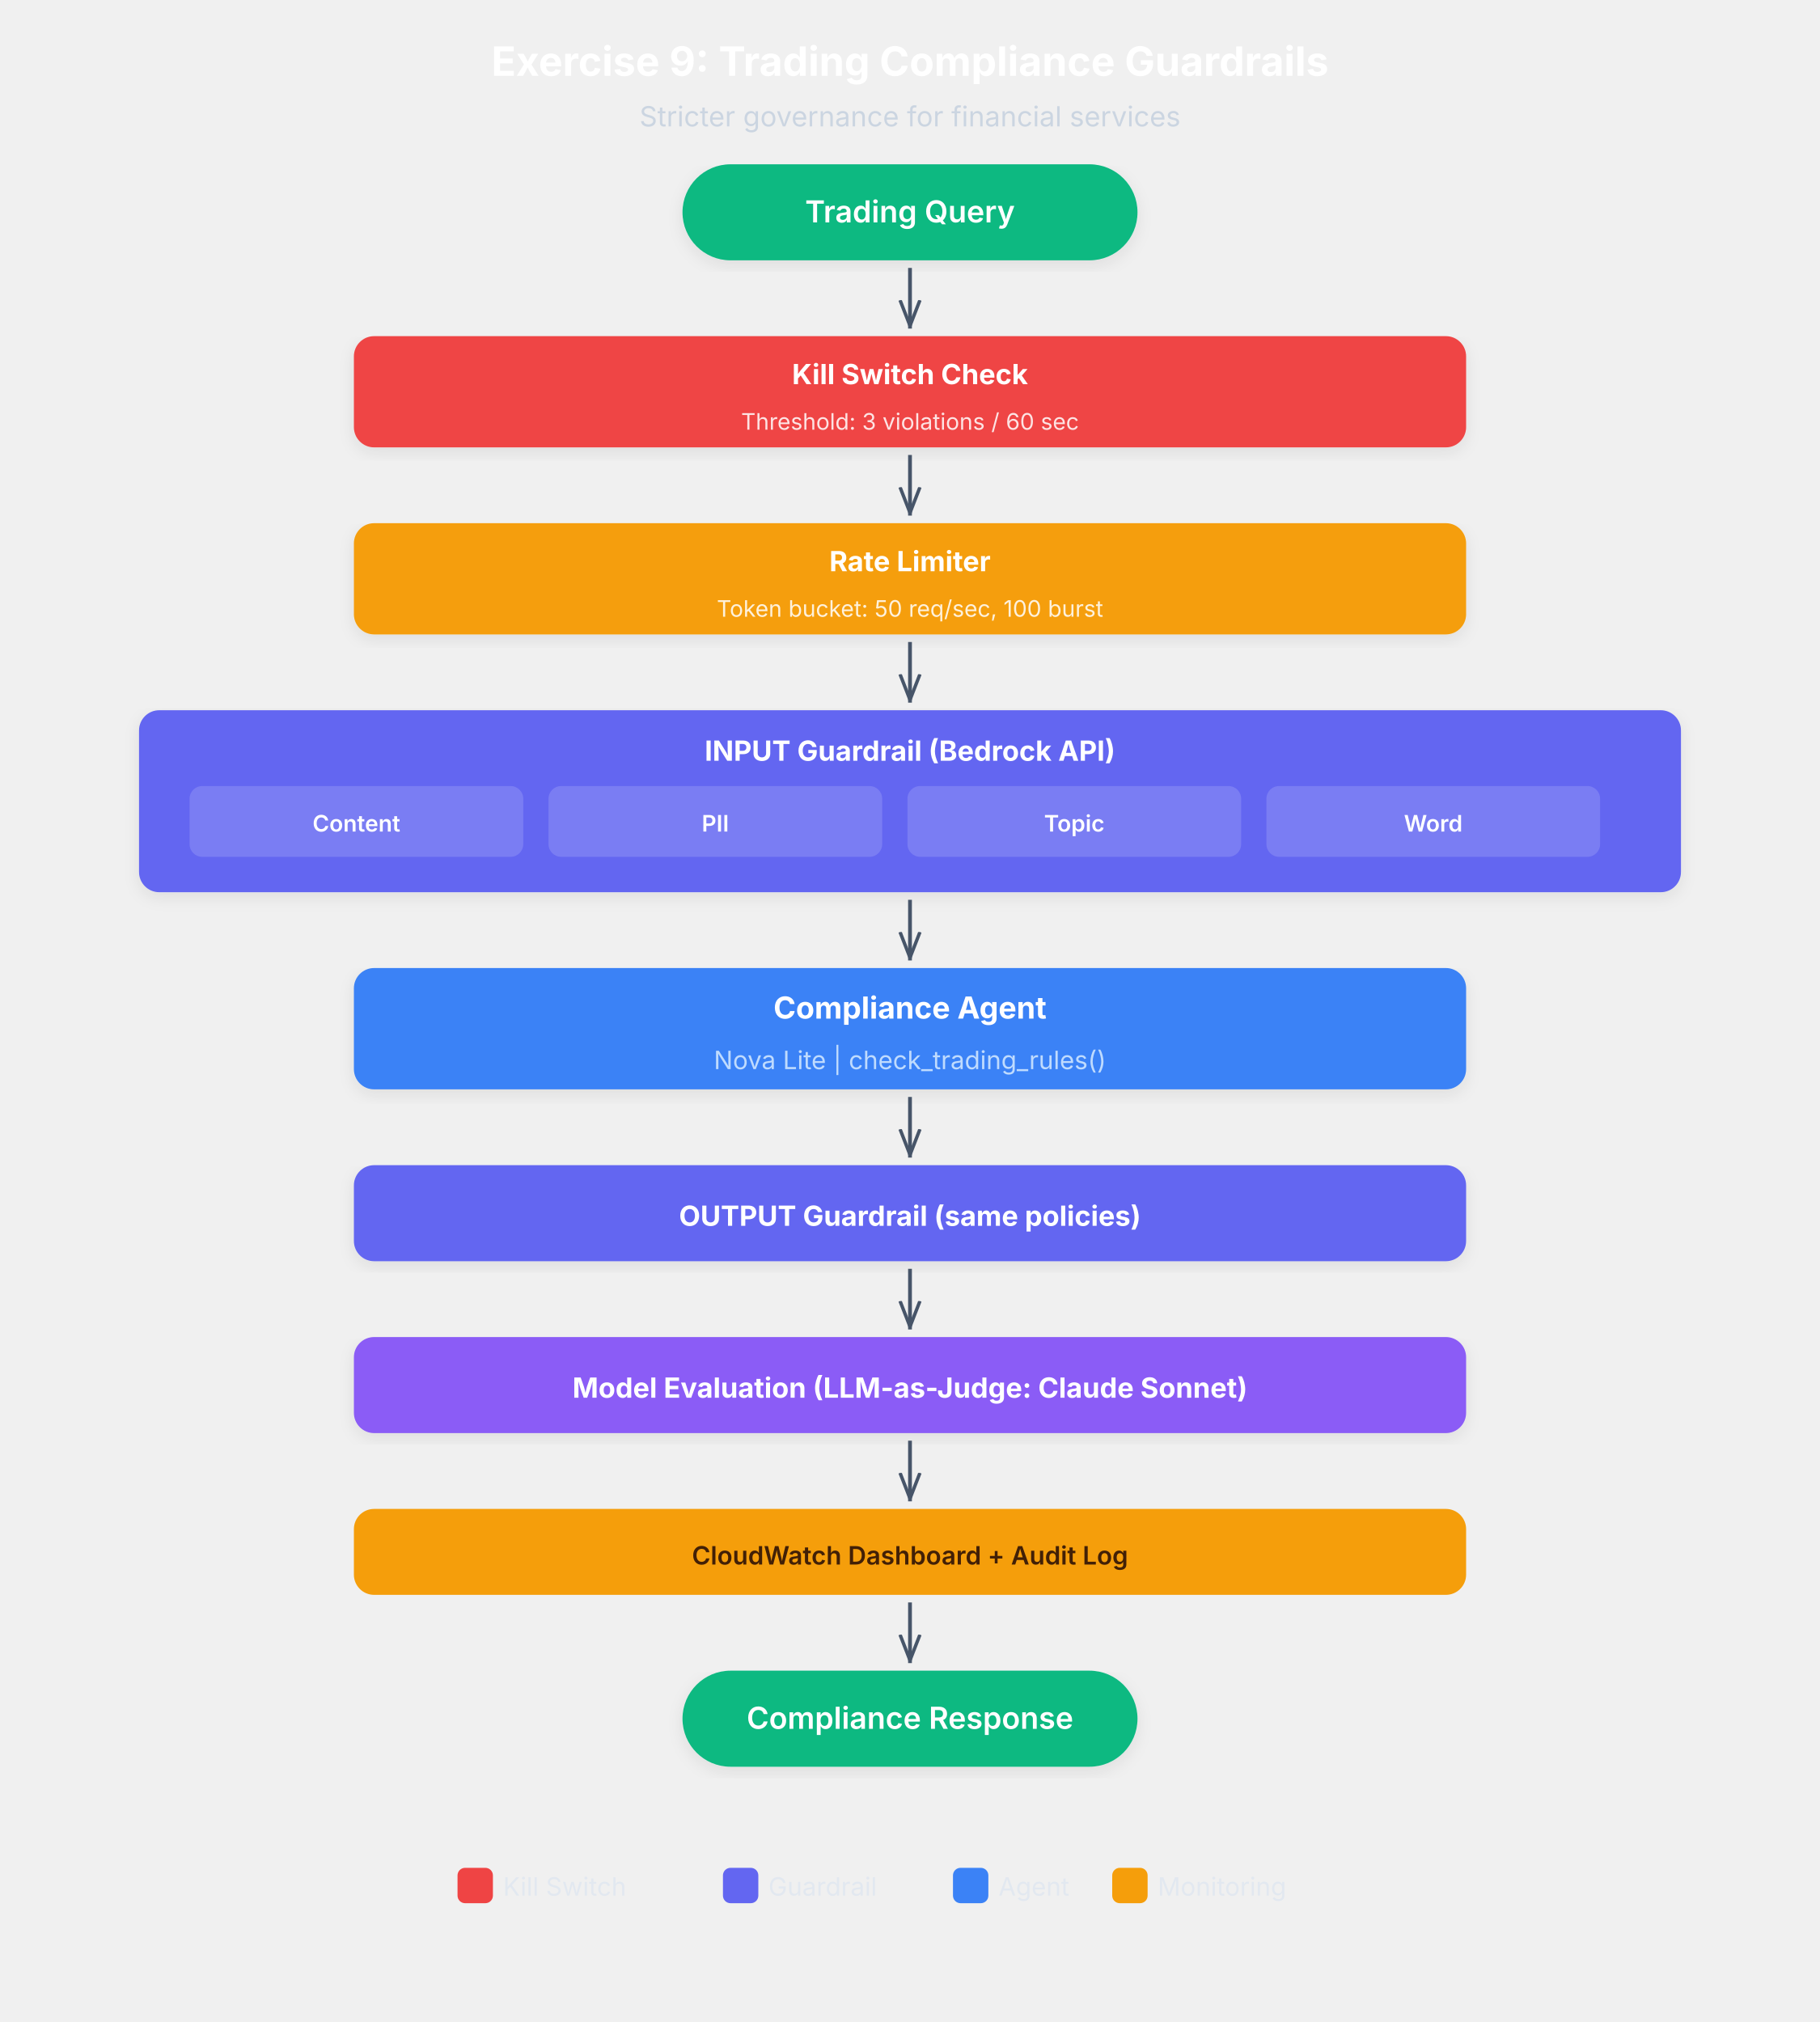
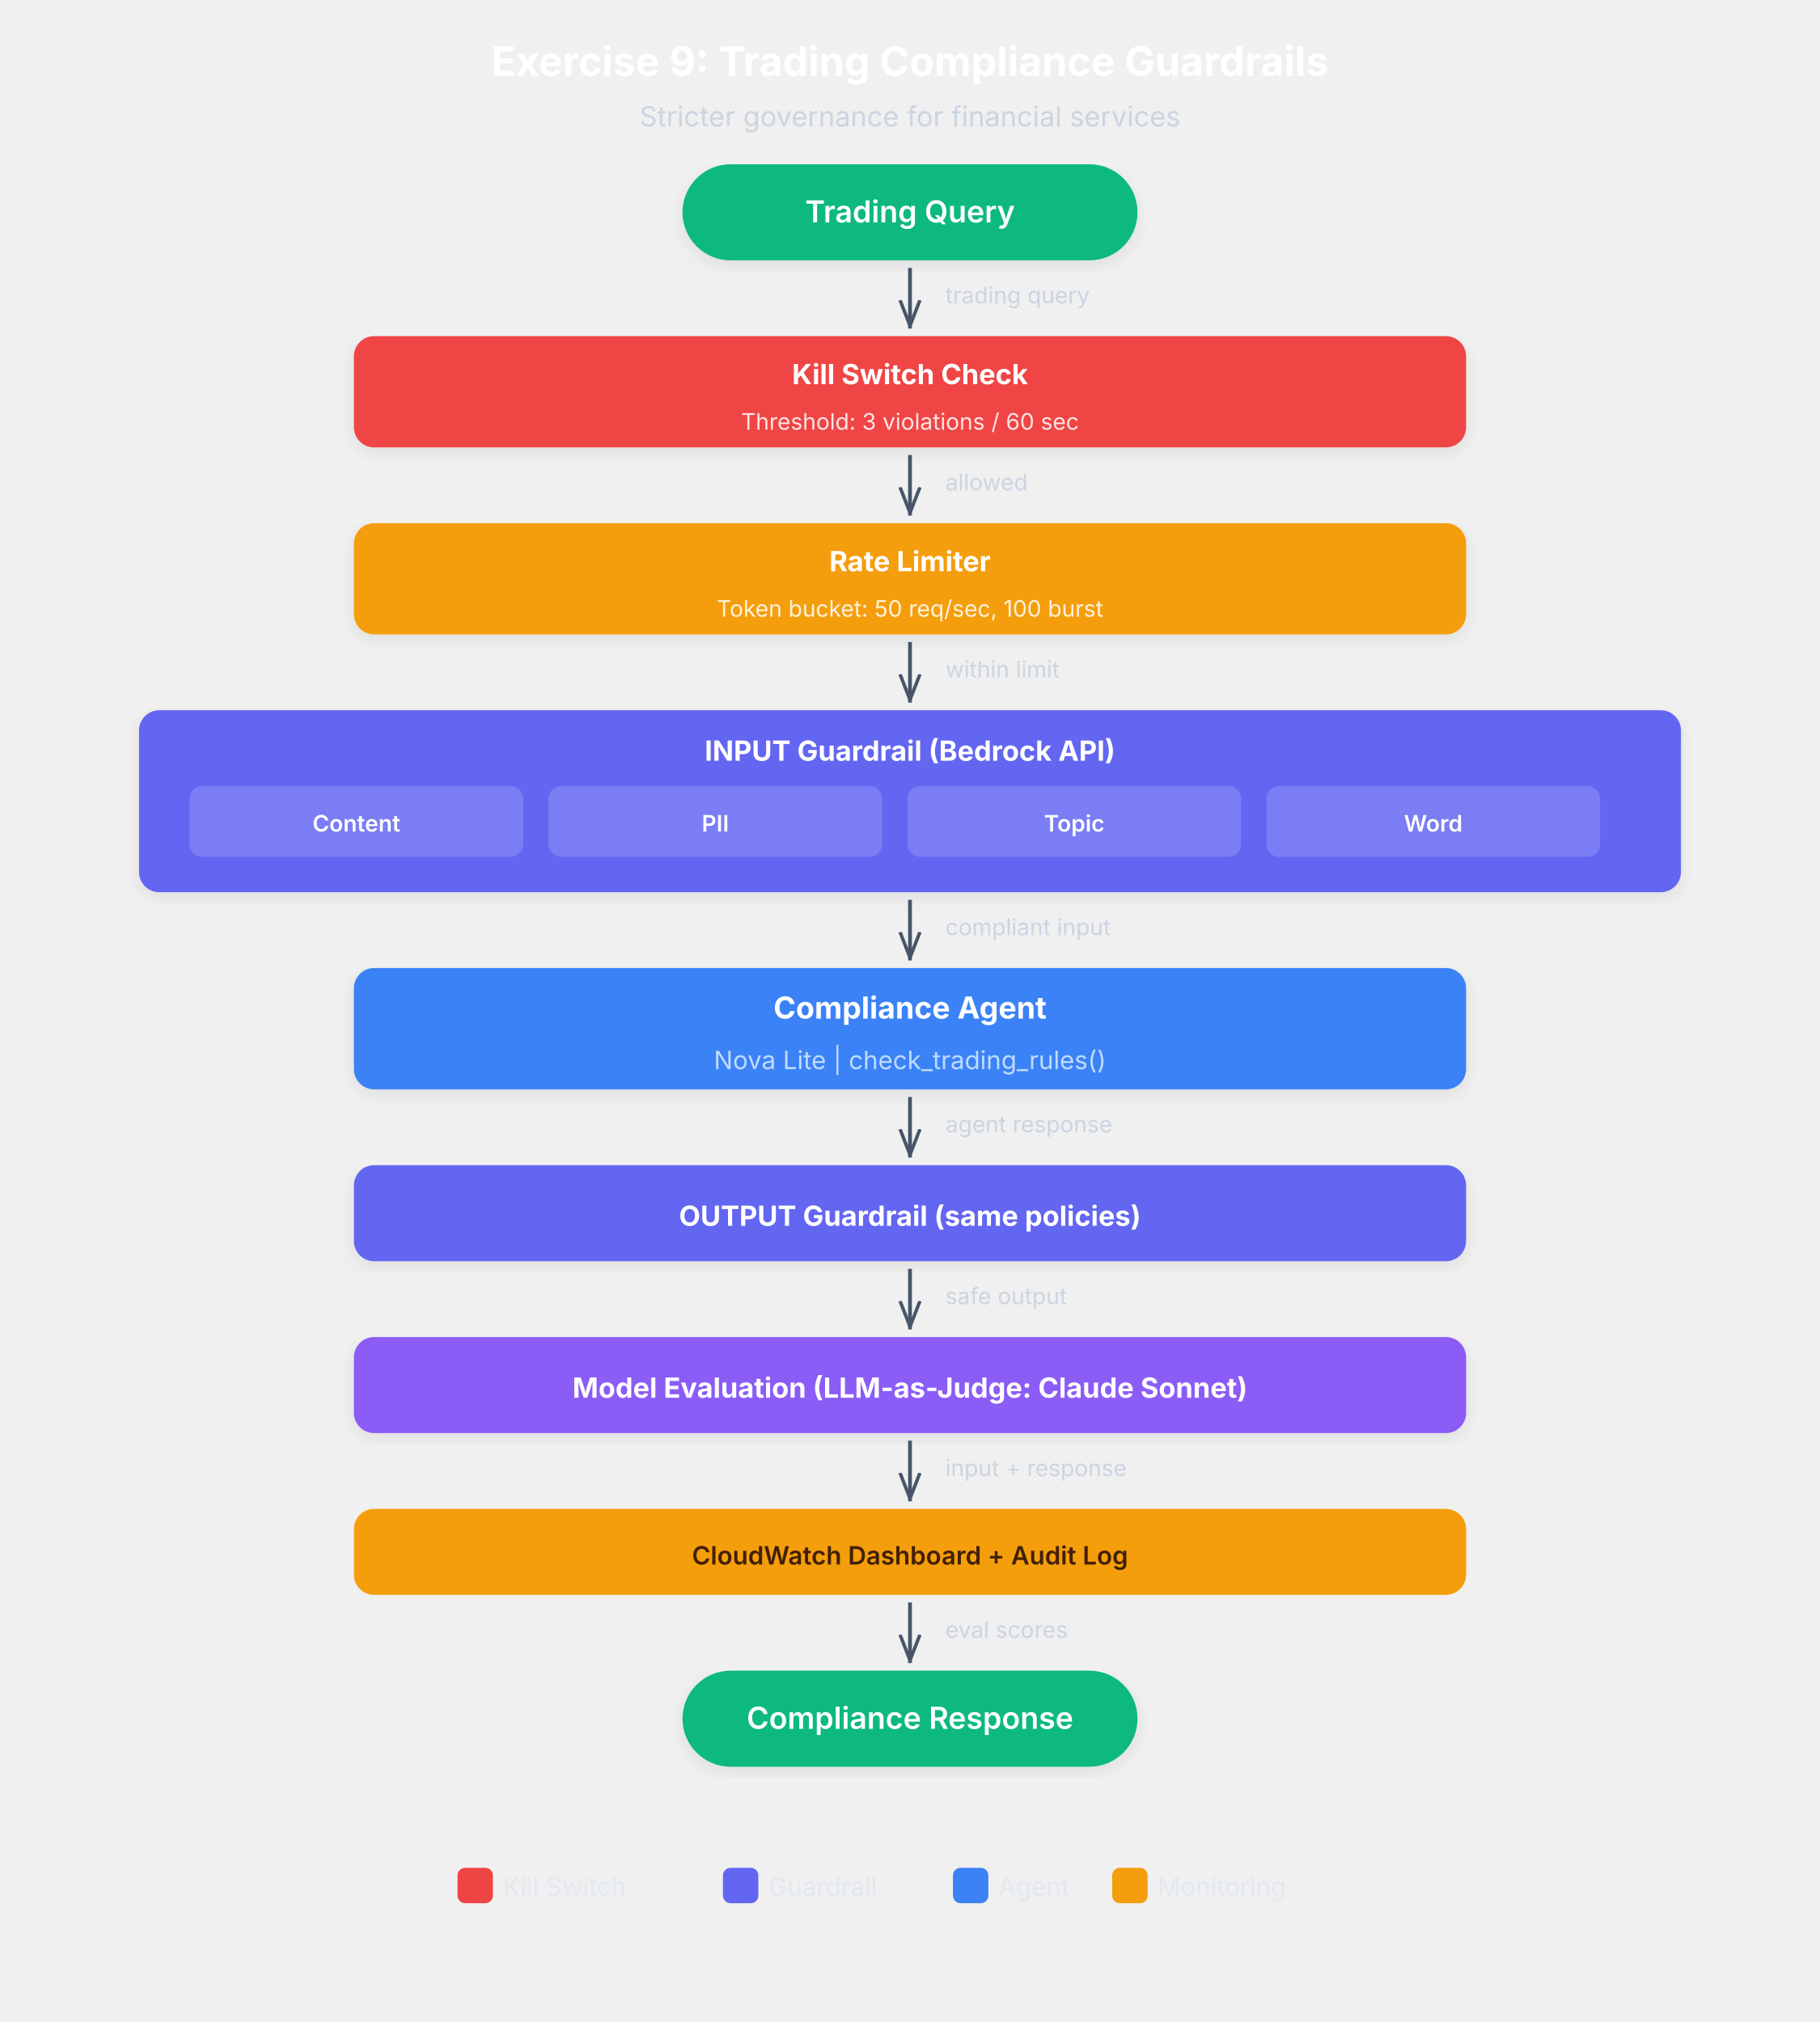
<svg xmlns="http://www.w3.org/2000/svg" viewBox="0 0 720 800" font-family="system-ui, -apple-system, &quot;Segoe UI&quot;, sans-serif">
  <defs>
    <filter id="sh" x="-4%" y="-4%" width="108%" height="116%">
      <feDropShadow dx="0" dy="2" stdDeviation="3" flood-opacity="0.08" />
    </filter>
    <marker id="a" viewBox="0 0 10 8" refX="10" refY="4" markerWidth="8" markerHeight="6" orient="auto">
      <path d="M0,0.5 L9,4 L0,7.5" fill="none" stroke="#475569" stroke-width="1.2" stroke-linejoin="round" />
    </marker>
    <marker id="ah" viewBox="0 0 10 8" refX="10" refY="4" markerWidth="8" markerHeight="6" orient="auto">
      <path d="M0,0.5 L9,4 L0,7.5" fill="none" stroke="#475569" stroke-width="1.2" stroke-linejoin="round" />
    </marker>
  </defs>
  <text x="360" y="30" text-anchor="middle" font-size="16" font-weight="700" fill="#ffffff">Exercise 9: Trading Compliance Guardrails</text>
  <text x="360" y="50" text-anchor="middle" font-size="11" fill="#cbd5e1">Stricter governance for financial services</text>
  <rect x="270" y="65" width="180" height="38" rx="19" fill="#10b981" filter="url(#sh)" />
  <text x="360" y="88" text-anchor="middle" font-size="12" font-weight="600" fill="white">Trading Query</text>
  <rect x="140" y="133" width="440" height="44" rx="8" fill="#ef4444" filter="url(#sh)" />
  <text x="360" y="152" text-anchor="middle" font-size="11" font-weight="700" fill="white">Kill Switch Check</text>
  <text x="360" y="170" text-anchor="middle" font-size="9" fill="rgba(255,255,255,0.85)">Threshold: 3 violations / 60 sec</text>
  <rect x="140" y="207" width="440" height="44" rx="8" fill="#f59e0b" filter="url(#sh)" />
  <text x="360" y="226" text-anchor="middle" font-size="11" font-weight="700" fill="white">Rate Limiter</text>
  <text x="360" y="244" text-anchor="middle" font-size="9" fill="rgba(255,255,255,0.85)">Token bucket: 50 req/sec, 100 burst</text>
  <rect x="55" y="281" width="610" height="72" rx="8" fill="#6366f1" filter="url(#sh)" />
  <text x="360" y="301" text-anchor="middle" font-size="11" font-weight="700" fill="white">INPUT Guardrail (Bedrock API)</text>
  <rect x="75" y="311" width="132" height="28" rx="5" fill="rgba(255,255,255,0.15)" />
  <text x="141" y="329" text-anchor="middle" font-size="9" font-weight="600" fill="white">Content</text>
  <rect x="217" y="311" width="132" height="28" rx="5" fill="rgba(255,255,255,0.15)" />
  <text x="283" y="329" text-anchor="middle" font-size="9" font-weight="600" fill="white">PII</text>
  <rect x="359" y="311" width="132" height="28" rx="5" fill="rgba(255,255,255,0.15)" />
  <text x="425" y="329" text-anchor="middle" font-size="9" font-weight="600" fill="white">Topic</text>
  <rect x="501" y="311" width="132" height="28" rx="5" fill="rgba(255,255,255,0.15)" />
  <text x="567" y="329" text-anchor="middle" font-size="9" font-weight="600" fill="white">Word</text>
  <rect x="140" y="383" width="440" height="48" rx="8" fill="#3b82f6" filter="url(#sh)" />
  <text x="360" y="403" text-anchor="middle" font-size="12" font-weight="700" fill="white">Compliance Agent</text>
  <text x="360" y="423" text-anchor="middle" font-size="10" fill="#bfdbfe">Nova Lite | check_trading_rules()</text>
  <rect x="140" y="461" width="440" height="38" rx="8" fill="#6366f1" filter="url(#sh)" />
  <text x="360" y="485" text-anchor="middle" font-size="11" font-weight="700" fill="white">OUTPUT Guardrail (same policies)</text>
  <rect x="140" y="529" width="440" height="38" rx="8" fill="#8b5cf6" filter="url(#sh)" />
  <text x="360" y="553" text-anchor="middle" font-size="11" font-weight="700" fill="white">Model Evaluation (LLM-as-Judge: Claude Sonnet)</text>
  <rect x="140" y="597" width="440" height="34" rx="8" fill="#f59e0b" />
  <text x="360" y="619" text-anchor="middle" font-size="10" font-weight="600" fill="#422006">CloudWatch Dashboard + Audit Log</text>
  <rect x="270" y="661" width="180" height="38" rx="19" fill="#10b981" filter="url(#sh)" />
  <text x="360" y="684" text-anchor="middle" font-size="12" font-weight="600" fill="white">Compliance Response</text>
  <rect x="181" y="739" width="14" height="14" rx="3" fill="#ef4444" />
  <text x="199" y="750" font-size="10" fill="#e2e8f0">Kill Switch</text>
  <rect x="286" y="739" width="14" height="14" rx="3" fill="#6366f1" />
  <text x="304" y="750" font-size="10" fill="#e2e8f0">Guardrail</text>
  <rect x="377" y="739" width="14" height="14" rx="3" fill="#3b82f6" />
  <text x="395" y="750" font-size="10" fill="#e2e8f0">Agent</text>
  <rect x="440" y="739" width="14" height="14" rx="3" fill="#f59e0b" />
  <text x="458" y="750" font-size="10" fill="#e2e8f0">Monitoring</text>
  <g id="arrows">
    <line x1="360" y1="106" x2="360" y2="130" stroke="#475569" stroke-width="1.5" marker-end="url(#a)" />
+     <text x="374" y="120" font-size="9" fill="#cbd5e1">trading query</text>
    <line x1="360" y1="180" x2="360" y2="204" stroke="#475569" stroke-width="1.5" marker-end="url(#a)" />
+     <text x="374" y="194" font-size="9" fill="#cbd5e1">allowed</text>
    <line x1="360" y1="254" x2="360" y2="278" stroke="#475569" stroke-width="1.5" marker-end="url(#a)" />
+     <text x="374" y="268" font-size="9" fill="#cbd5e1">within limit</text>
    <line x1="360" y1="356" x2="360" y2="380" stroke="#475569" stroke-width="1.5" marker-end="url(#a)" />
+     <text x="374" y="370" font-size="9" fill="#cbd5e1">compliant input</text>
    <line x1="360" y1="434" x2="360" y2="458" stroke="#475569" stroke-width="1.5" marker-end="url(#a)" />
+     <text x="374" y="448" font-size="9" fill="#cbd5e1">agent response</text>
    <line x1="360" y1="502" x2="360" y2="526" stroke="#475569" stroke-width="1.5" marker-end="url(#a)" />
+     <text x="374" y="516" font-size="9" fill="#cbd5e1">safe output</text>
    <line x1="360" y1="570" x2="360" y2="594" stroke="#475569" stroke-width="1.5" marker-end="url(#a)" />
+     <text x="374" y="584" font-size="9" fill="#cbd5e1">input + response</text>
    <line x1="360" y1="634" x2="360" y2="658" stroke="#475569" stroke-width="1.5" marker-end="url(#a)" />
+     <text x="374" y="648" font-size="9" fill="#cbd5e1">eval scores</text>
  </g>
</svg>
